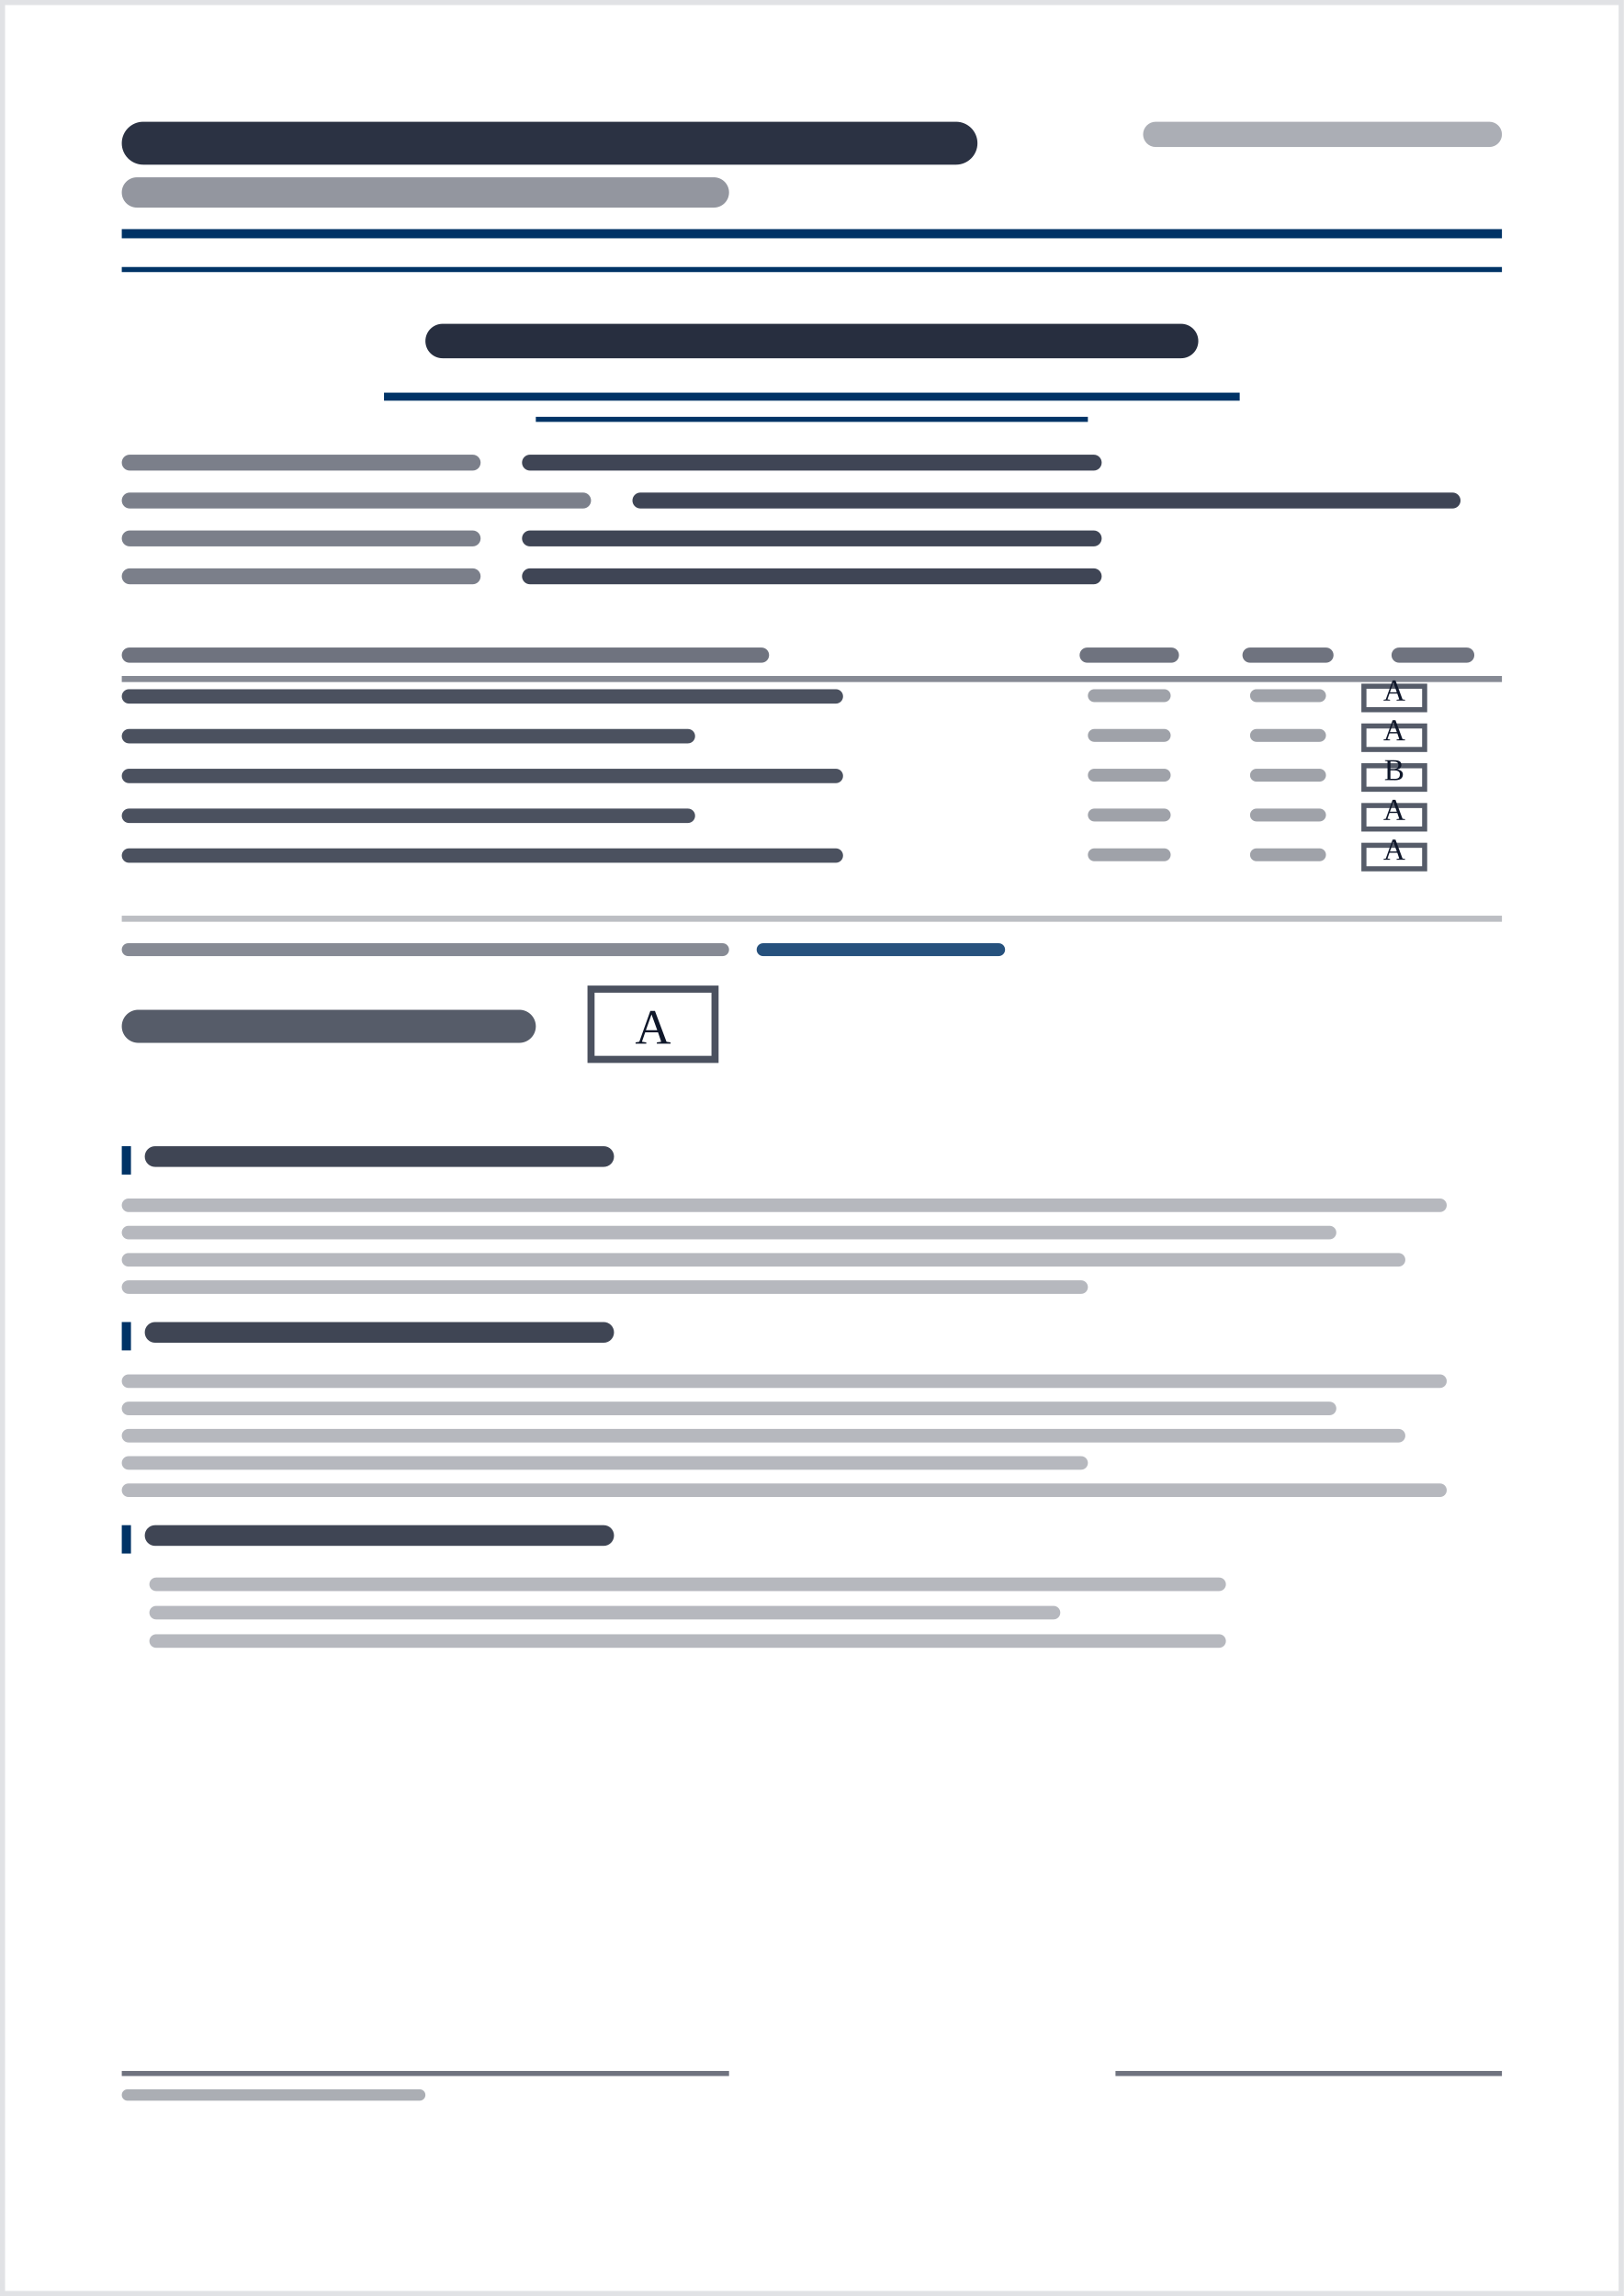
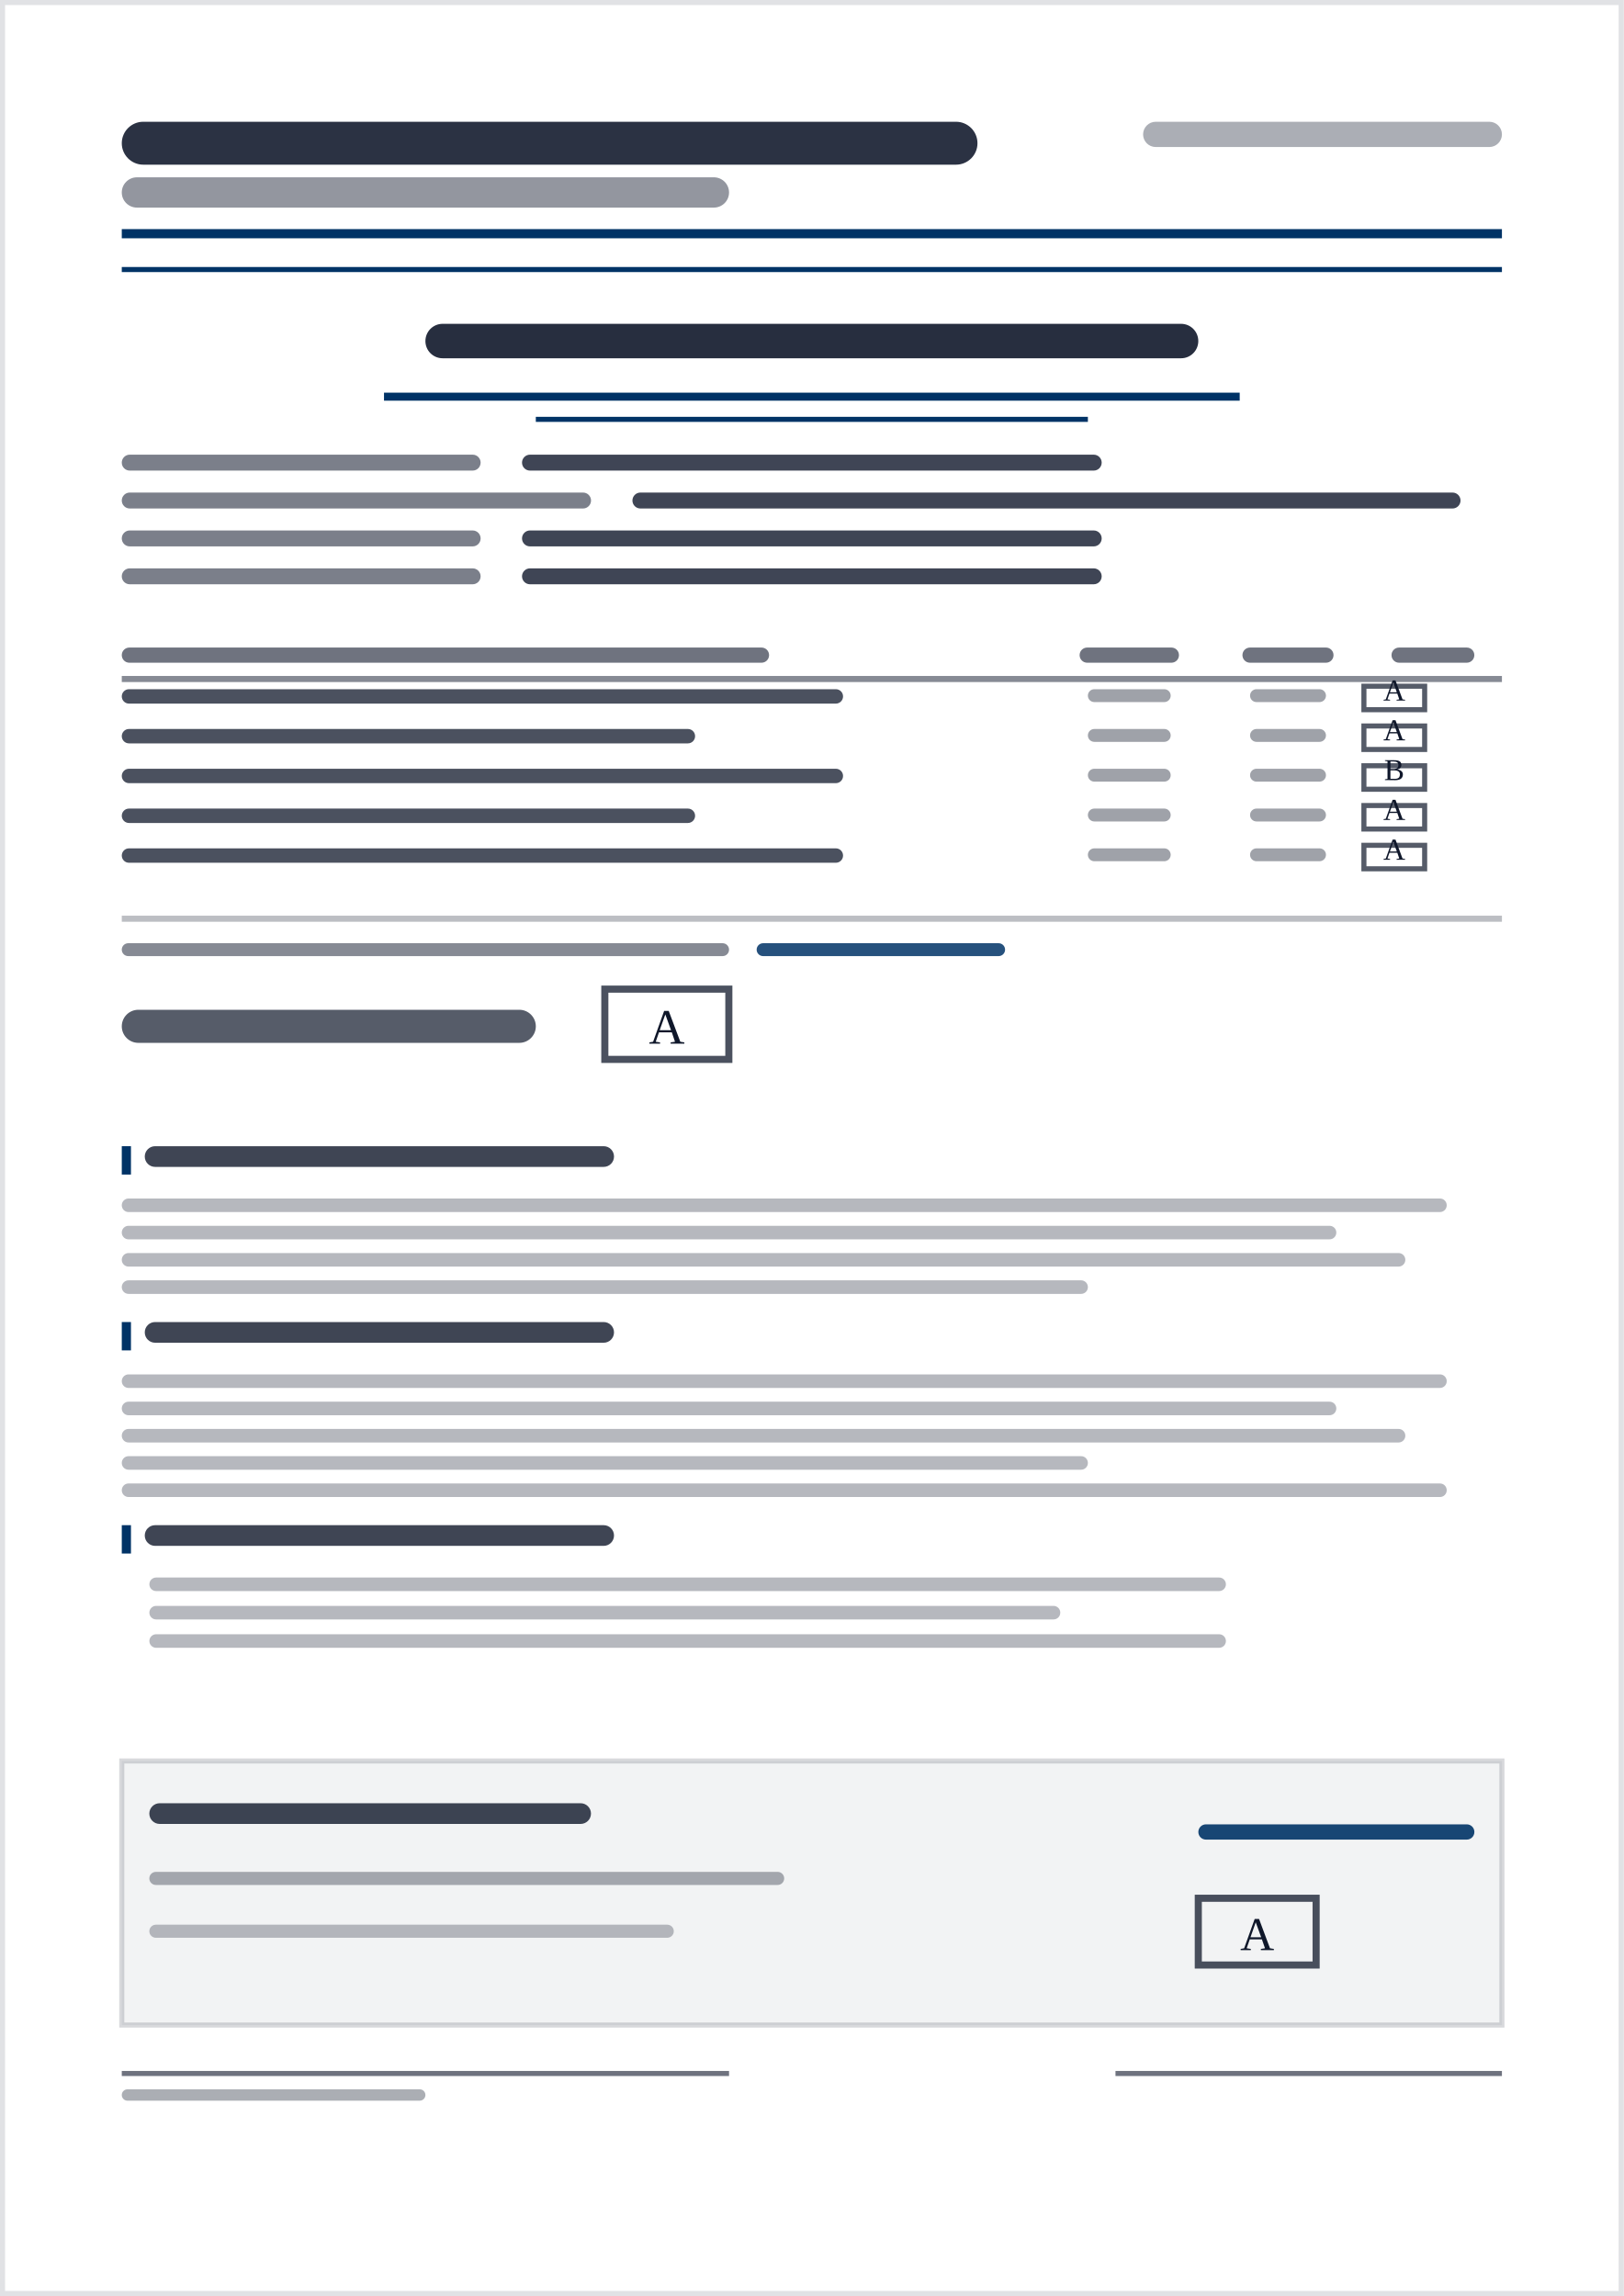
<svg xmlns="http://www.w3.org/2000/svg" width="320" height="452.57" viewBox="0 0 320 452.57" role="img" aria-label="posudok-sk template preview">
  <rect width="320" height="452.57" fill="#FFFFFF" />
  <rect x="0.5" y="0.5" width="319" height="451.57" fill="none" stroke="#0F172A1f" />
  <rect x="24" y="24" width="168.64" height="8.46" rx="4.23" fill="#0F172A" opacity="0.88" />
  <rect x="24" y="34.95" width="119.68" height="5.97" rx="2.99" fill="#0F172A" opacity="0.45" />
  <rect x="225.28" y="24" width="70.72" height="4.98" rx="2.49" fill="#0F172A" opacity="0.35" />
  <rect x="24" y="45.16" width="272" height="1.81" fill="#003366" />
  <rect x="24" y="52.63" width="272" height="1" fill="#003366" />
  <rect x="83.84" y="63.83" width="152.32" height="6.79" rx="3.39" fill="#0F172A" opacity="0.9" />
  <rect x="75.68" y="77.4" width="168.64" height="1.58" fill="#003366" />
  <rect x="105.6" y="82.16" width="108.8" height="1" fill="#003366" />
  <rect x="24" y="89.62" width="70.72" height="3.14" rx="1.57" fill="#0F172A8c" opacity="1" />
  <rect x="102.88" y="89.62" width="114.24" height="3.14" rx="1.57" fill="#0F172A" opacity="0.8" />
  <rect x="24" y="97.09" width="92.48" height="3.14" rx="1.57" fill="#0F172A8c" opacity="1" />
  <rect x="124.64" y="97.09" width="163.2" height="3.14" rx="1.57" fill="#0F172A" opacity="0.8" />
  <rect x="24" y="104.56" width="70.72" height="3.14" rx="1.57" fill="#0F172A8c" opacity="1" />
  <rect x="102.88" y="104.56" width="114.24" height="3.14" rx="1.57" fill="#0F172A" opacity="0.8" />
  <rect x="24" y="112.03" width="70.72" height="3.14" rx="1.57" fill="#0F172A8c" opacity="1" />
  <rect x="102.88" y="112.03" width="114.24" height="3.14" rx="1.57" fill="#0F172A" opacity="0.8" />
  <rect x="24" y="127.64" width="127.57" height="2.99" rx="1.49" fill="#0F172A99" opacity="1" />
  <rect x="212.77" y="127.64" width="19.58" height="2.99" rx="1.49" fill="#0F172A99" opacity="1" />
  <rect x="244.86" y="127.64" width="17.95" height="2.99" rx="1.49" fill="#0F172A99" opacity="1" />
  <rect x="274.24" y="127.64" width="16.32" height="2.99" rx="1.49" fill="#0F172A99" opacity="1" />
  <rect x="24" y="133.24" width="272" height="1.2" fill="#0F172A80" />
  <rect x="24" y="135.85" width="142.15" height="2.84" rx="1.42" fill="#0F172Abf" opacity="1" />
  <rect x="214.4" y="135.85" width="16.32" height="2.54" rx="1.27" fill="#0F172A66" opacity="1" />
  <rect x="246.36" y="135.85" width="14.96" height="2.54" rx="1.27" fill="#0F172A66" opacity="1" />
  <rect x="268.8" y="135.26" width="11.97" height="4.63" fill="none" stroke="#0F172Ab3" stroke-width="1" />
  <text x="274.78" y="138.09" font-size="6" text-anchor="middle" font-family="Times New Roman, serif" fill="#0F172A">A</text>
  <rect x="24" y="143.69" width="112.99" height="2.84" rx="1.42" fill="#0F172Abf" opacity="1" />
  <rect x="214.4" y="143.69" width="16.32" height="2.54" rx="1.27" fill="#0F172A66" opacity="1" />
  <rect x="246.36" y="143.69" width="14.96" height="2.54" rx="1.27" fill="#0F172A66" opacity="1" />
  <rect x="268.8" y="143.1" width="11.97" height="4.63" fill="none" stroke="#0F172Ab3" stroke-width="1" />
  <text x="274.78" y="145.93" font-size="6" text-anchor="middle" font-family="Times New Roman, serif" fill="#0F172A">A</text>
  <rect x="24" y="151.53" width="142.15" height="2.84" rx="1.42" fill="#0F172Abf" opacity="1" />
  <rect x="214.4" y="151.53" width="16.32" height="2.54" rx="1.27" fill="#0F172A66" opacity="1" />
  <rect x="246.36" y="151.53" width="14.96" height="2.54" rx="1.27" fill="#0F172A66" opacity="1" />
  <rect x="268.8" y="150.94" width="11.97" height="4.63" fill="none" stroke="#0F172Ab3" stroke-width="1" />
  <text x="274.78" y="153.77" font-size="6" text-anchor="middle" font-family="Times New Roman, serif" fill="#0F172A">B</text>
  <rect x="24" y="159.38" width="112.99" height="2.84" rx="1.42" fill="#0F172Abf" opacity="1" />
  <rect x="214.4" y="159.38" width="16.32" height="2.54" rx="1.27" fill="#0F172A66" opacity="1" />
  <rect x="246.36" y="159.38" width="14.96" height="2.54" rx="1.27" fill="#0F172A66" opacity="1" />
  <rect x="268.8" y="158.78" width="11.97" height="4.63" fill="none" stroke="#0F172Ab3" stroke-width="1" />
  <text x="274.78" y="161.62" font-size="6" text-anchor="middle" font-family="Times New Roman, serif" fill="#0F172A">A</text>
  <rect x="24" y="167.22" width="142.15" height="2.84" rx="1.42" fill="#0F172Abf" opacity="1" />
  <rect x="214.4" y="167.22" width="16.32" height="2.54" rx="1.27" fill="#0F172A66" opacity="1" />
  <rect x="246.36" y="167.22" width="14.96" height="2.54" rx="1.27" fill="#0F172A66" opacity="1" />
  <rect x="268.8" y="166.62" width="11.97" height="4.63" fill="none" stroke="#0F172Ab3" stroke-width="1" />
  <text x="274.78" y="169.46" font-size="6" text-anchor="middle" font-family="Times New Roman, serif" fill="#0F172A">A</text>
  <rect x="24" y="180.49" width="272" height="1.2" fill="#0F172A47" />
  <rect x="24" y="185.92" width="119.68" height="2.54" rx="1.27" fill="#0F172A80" opacity="1" />
  <rect x="149.12" y="185.92" width="48.96" height="2.54" rx="1.27" fill="#003366" opacity="0.85" />
  <rect x="24" y="199.04" width="81.6" height="6.52" rx="3.26" fill="#0F172Ab3" opacity="1" />
-   <rect x="116.48" y="194.97" width="24.44" height="13.85" fill="none" stroke="#0F172Abf" stroke-width="1.4" />
-   <text x="128.7" y="205.72" font-size="9.78" text-anchor="middle" font-family="Times New Roman, serif" fill="#0F172A">A</text>
+   <rect x="119.2" y="194.97" width="24.44" height="13.85" fill="none" stroke="#0F172Abf" stroke-width="1.4" />
+   <text x="131.42" y="205.72" font-size="9.78" text-anchor="middle" font-family="Times New Roman, serif" fill="#0F172A">A</text>
  <rect x="24" y="225.93" width="1.81" height="5.59" fill="#003366" />
  <rect x="28.53" y="225.93" width="92.48" height="4.08" rx="2.04" fill="#0F172Acc" opacity="1" />
  <rect x="24" y="236.24" width="261.12" height="2.67" rx="1.33" fill="#0F172A4d" opacity="1" />
  <rect x="24" y="241.62" width="239.36" height="2.67" rx="1.33" fill="#0F172A4d" opacity="1" />
  <rect x="24" y="246.99" width="252.96" height="2.67" rx="1.33" fill="#0F172A4d" opacity="1" />
  <rect x="24" y="252.37" width="190.4" height="2.67" rx="1.33" fill="#0F172A4d" opacity="1" />
  <rect x="24" y="260.59" width="1.81" height="5.59" fill="#003366" />
  <rect x="28.53" y="260.59" width="92.48" height="4.08" rx="2.04" fill="#0F172Acc" opacity="1" />
  <rect x="24" y="270.91" width="261.12" height="2.67" rx="1.33" fill="#0F172A4d" opacity="1" />
  <rect x="24" y="276.29" width="239.36" height="2.67" rx="1.33" fill="#0F172A4d" opacity="1" />
  <rect x="24" y="281.66" width="252.96" height="2.67" rx="1.33" fill="#0F172A4d" opacity="1" />
  <rect x="24" y="287.03" width="190.4" height="2.67" rx="1.33" fill="#0F172A4d" opacity="1" />
  <rect x="24" y="292.41" width="261.12" height="2.67" rx="1.33" fill="#0F172A4d" opacity="1" />
  <rect x="24" y="300.63" width="1.81" height="5.59" fill="#003366" />
  <rect x="28.53" y="300.63" width="92.48" height="4.08" rx="2.04" fill="#0F172Acc" opacity="1" />
  <rect x="29.44" y="310.95" width="212.16" height="2.67" rx="1.33" fill="#0F172A4d" opacity="1" />
  <rect x="29.44" y="316.54" width="179.52" height="2.67" rx="1.33" fill="#0F172A4d" opacity="1" />
  <rect x="29.44" y="322.13" width="212.16" height="2.67" rx="1.33" fill="#0F172A4d" opacity="1" />
+   <rect x="24" y="347.11" width="272" height="52.05" fill="#0F172A0d" stroke="#0F172A29" />
+   <rect x="29.43" y="355.44" width="87.04" height="4.08" rx="2.04" fill="#0F172Acc" opacity="1" />
+   <rect x="29.43" y="368.97" width="125.12" height="2.58" rx="1.29" fill="#0F172A59" opacity="1" />
+   <rect x="29.43" y="379.38" width="103.36" height="2.58" rx="1.29" fill="#0F172A47" opacity="1" />
+   <rect x="236.17" y="359.6" width="54.4" height="3.01" rx="1.5" fill="#003366" opacity="0.9" />
+   <rect x="236.16" y="374.17" width="23.22" height="13.16" fill="none" stroke="#0F172Abf" stroke-width="1.4" />
+   <text x="247.77" y="384.39" font-size="9.29" text-anchor="middle" font-family="Times New Roman, serif" fill="#0F172A">A</text>
  <rect x="24" y="408.21" width="119.68" height="1" fill="#0F172A99" />
  <rect x="219.84" y="408.21" width="76.16" height="1" fill="#0F172A99" />
  <rect x="24" y="411.83" width="59.84" height="2.24" rx="1.12" fill="#0F172A59" opacity="1" />
</svg>
